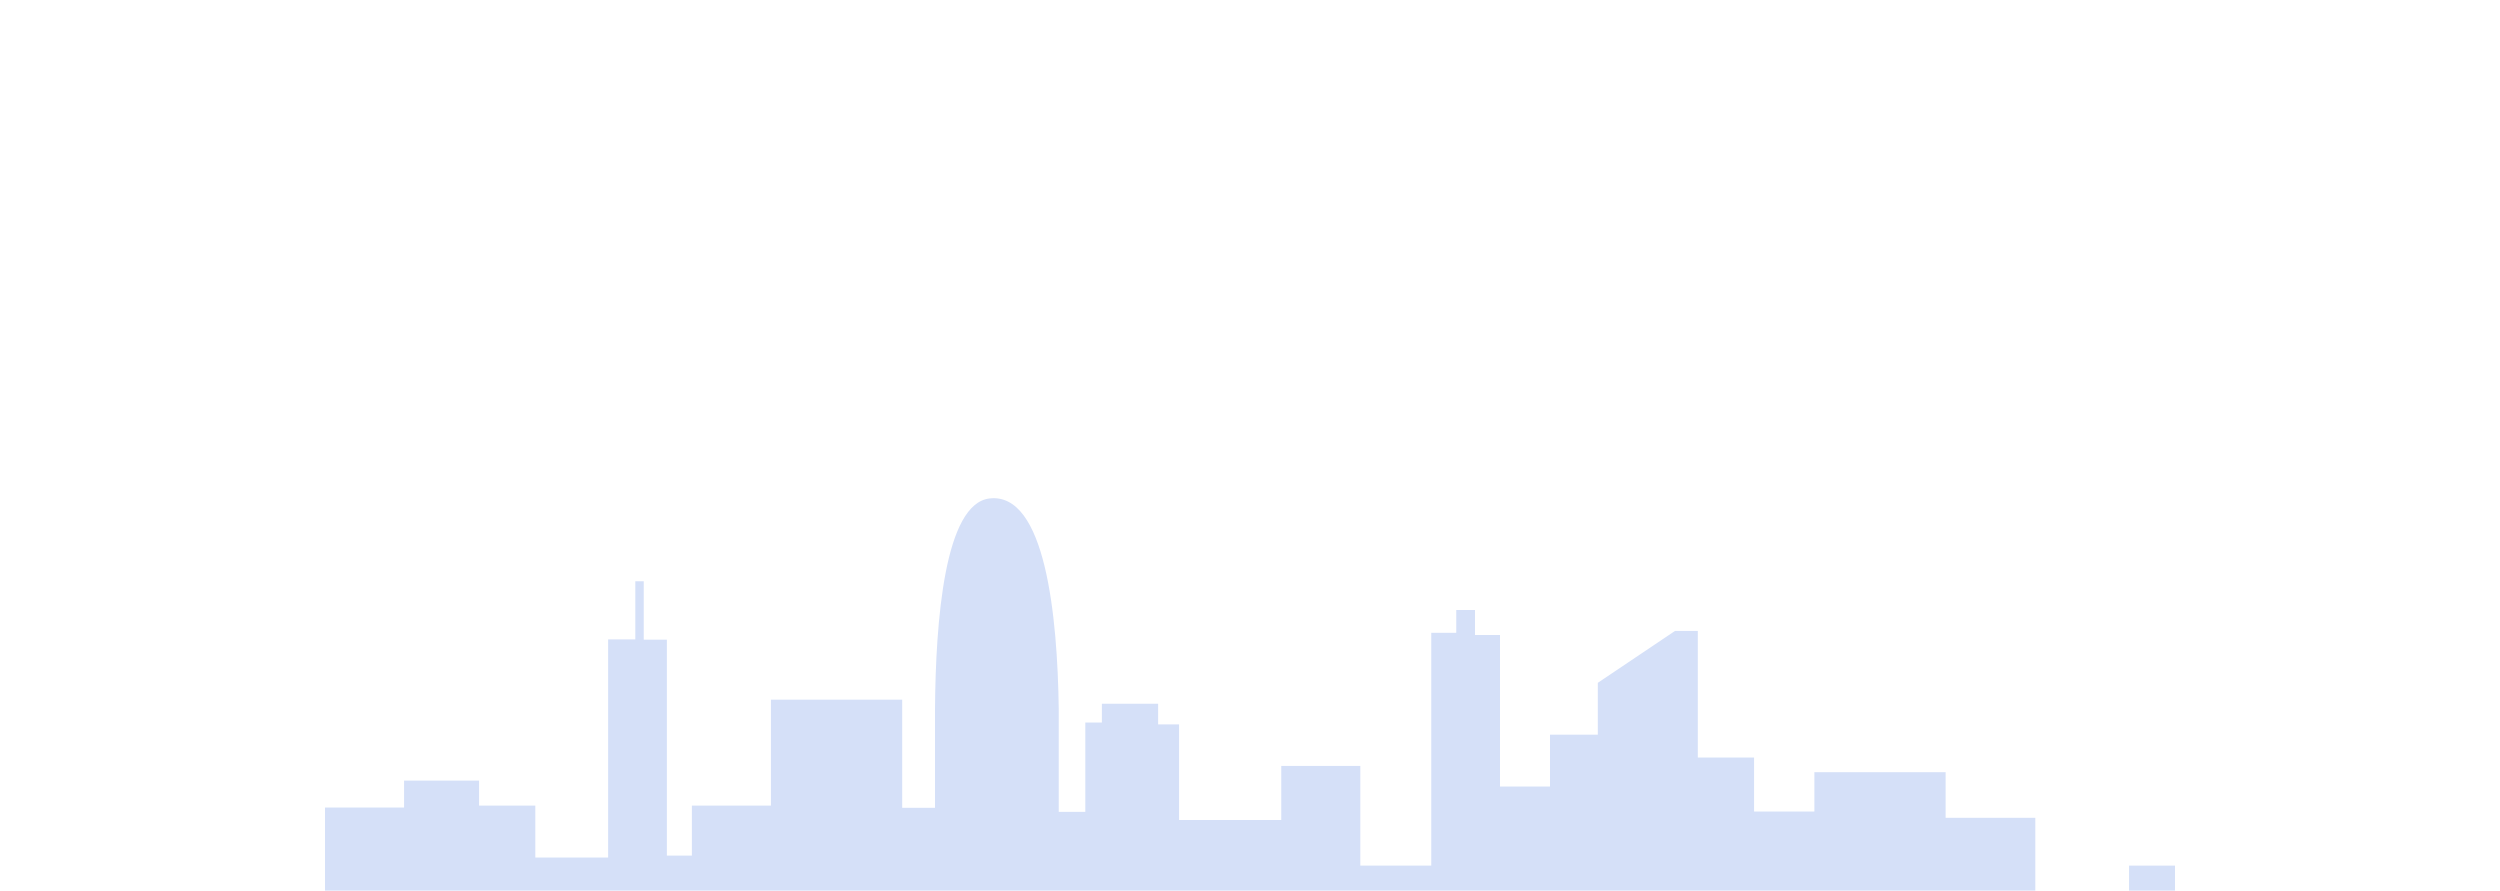
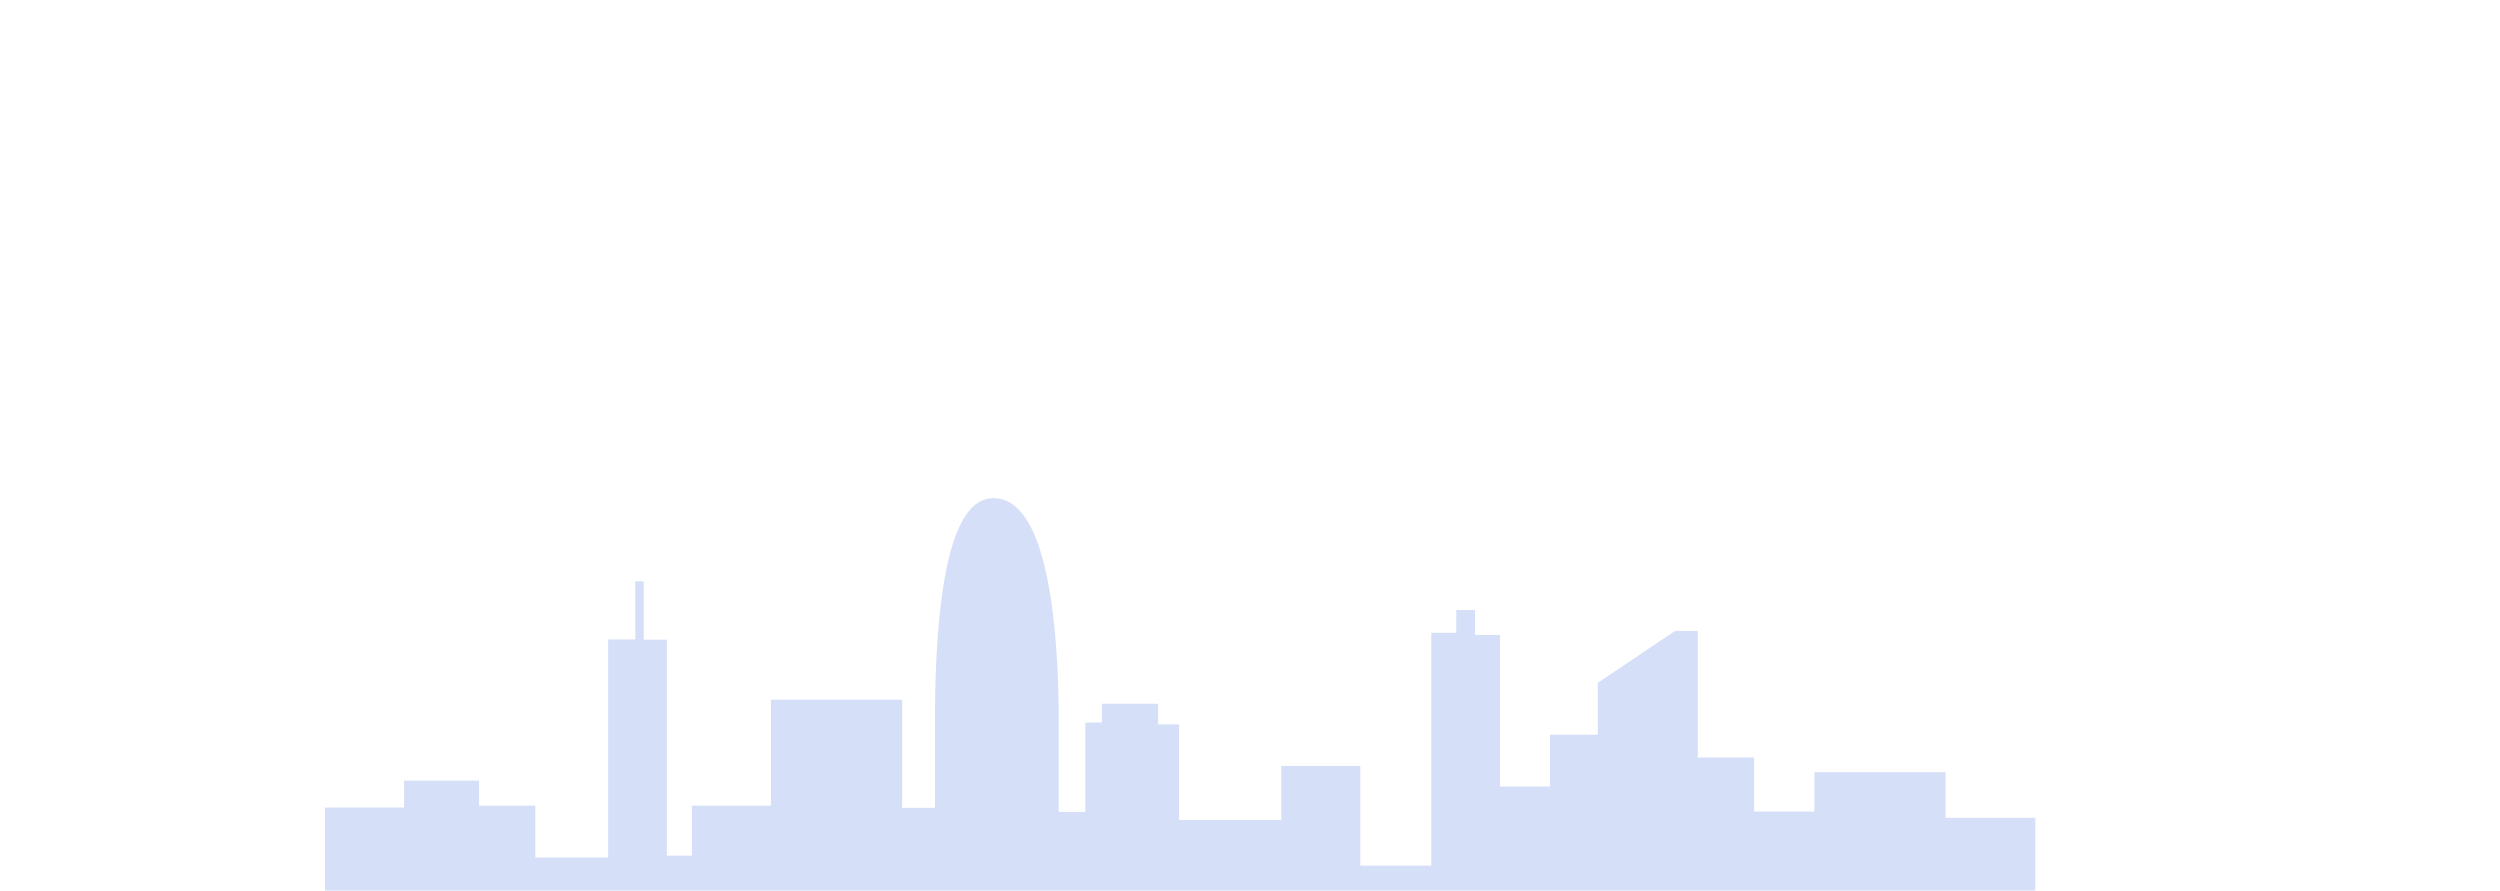
- <svg xmlns="http://www.w3.org/2000/svg" version="1.1" id="OBJECTS" x="0px" y="0px" viewBox="20 140  800 285" xml:space="preserve">
+ <svg xmlns="http://www.w3.org/2000/svg" version="1.1" id="OBJECTS" x="0px" y="0px" viewBox="20 140 800 285" xml:space="preserve">
  <style type="text/css">
	.st0{fill:#C7CEEF;}
	.st1{fill:#D5E0F8;}
	.st2{display:none;}
	.st3{display:inline;}
	.st4{fill:#9BA9EF;}
	.st5{fill:#8697EF;}
</style>
  <g id="_x30_3">
    <g>
-       <rect x="701.3" y="417" class="st1" width="14.7" height="8" />
+       <rect class="st1" />
      <path class="st1" d="M671.3,425v-23.3h-28.7v-14.6h-42v12.6h-19.3v-17.3h-18v-40.5H556l-24.7,16.6v16.6H516v16.6h-16v-48.5h-8v-8    h-6v7.3h-8V417h-22.7v-31.9H430v17.3h-32.7v-30.6h-6.7v-6.6h-18v6h-5.3v28.6h-8.5v-23.1c0-2.6,0-5.3,0-8.1v-1.6h0    c-0.4-30-4.3-69.5-22.1-67.5c-14.4,1.6-17.3,39.1-17.5,67.5h0v31.5h-10.5v-34.6h-42v33.9h-25.3v16h-8v-69.1H226V326h-2.7v18.6    h-8.7v69.8h-23.3v-16.6h-18v-8h-24v8.6H124V425H671.3z" />
    </g>
  </g>
</svg>
